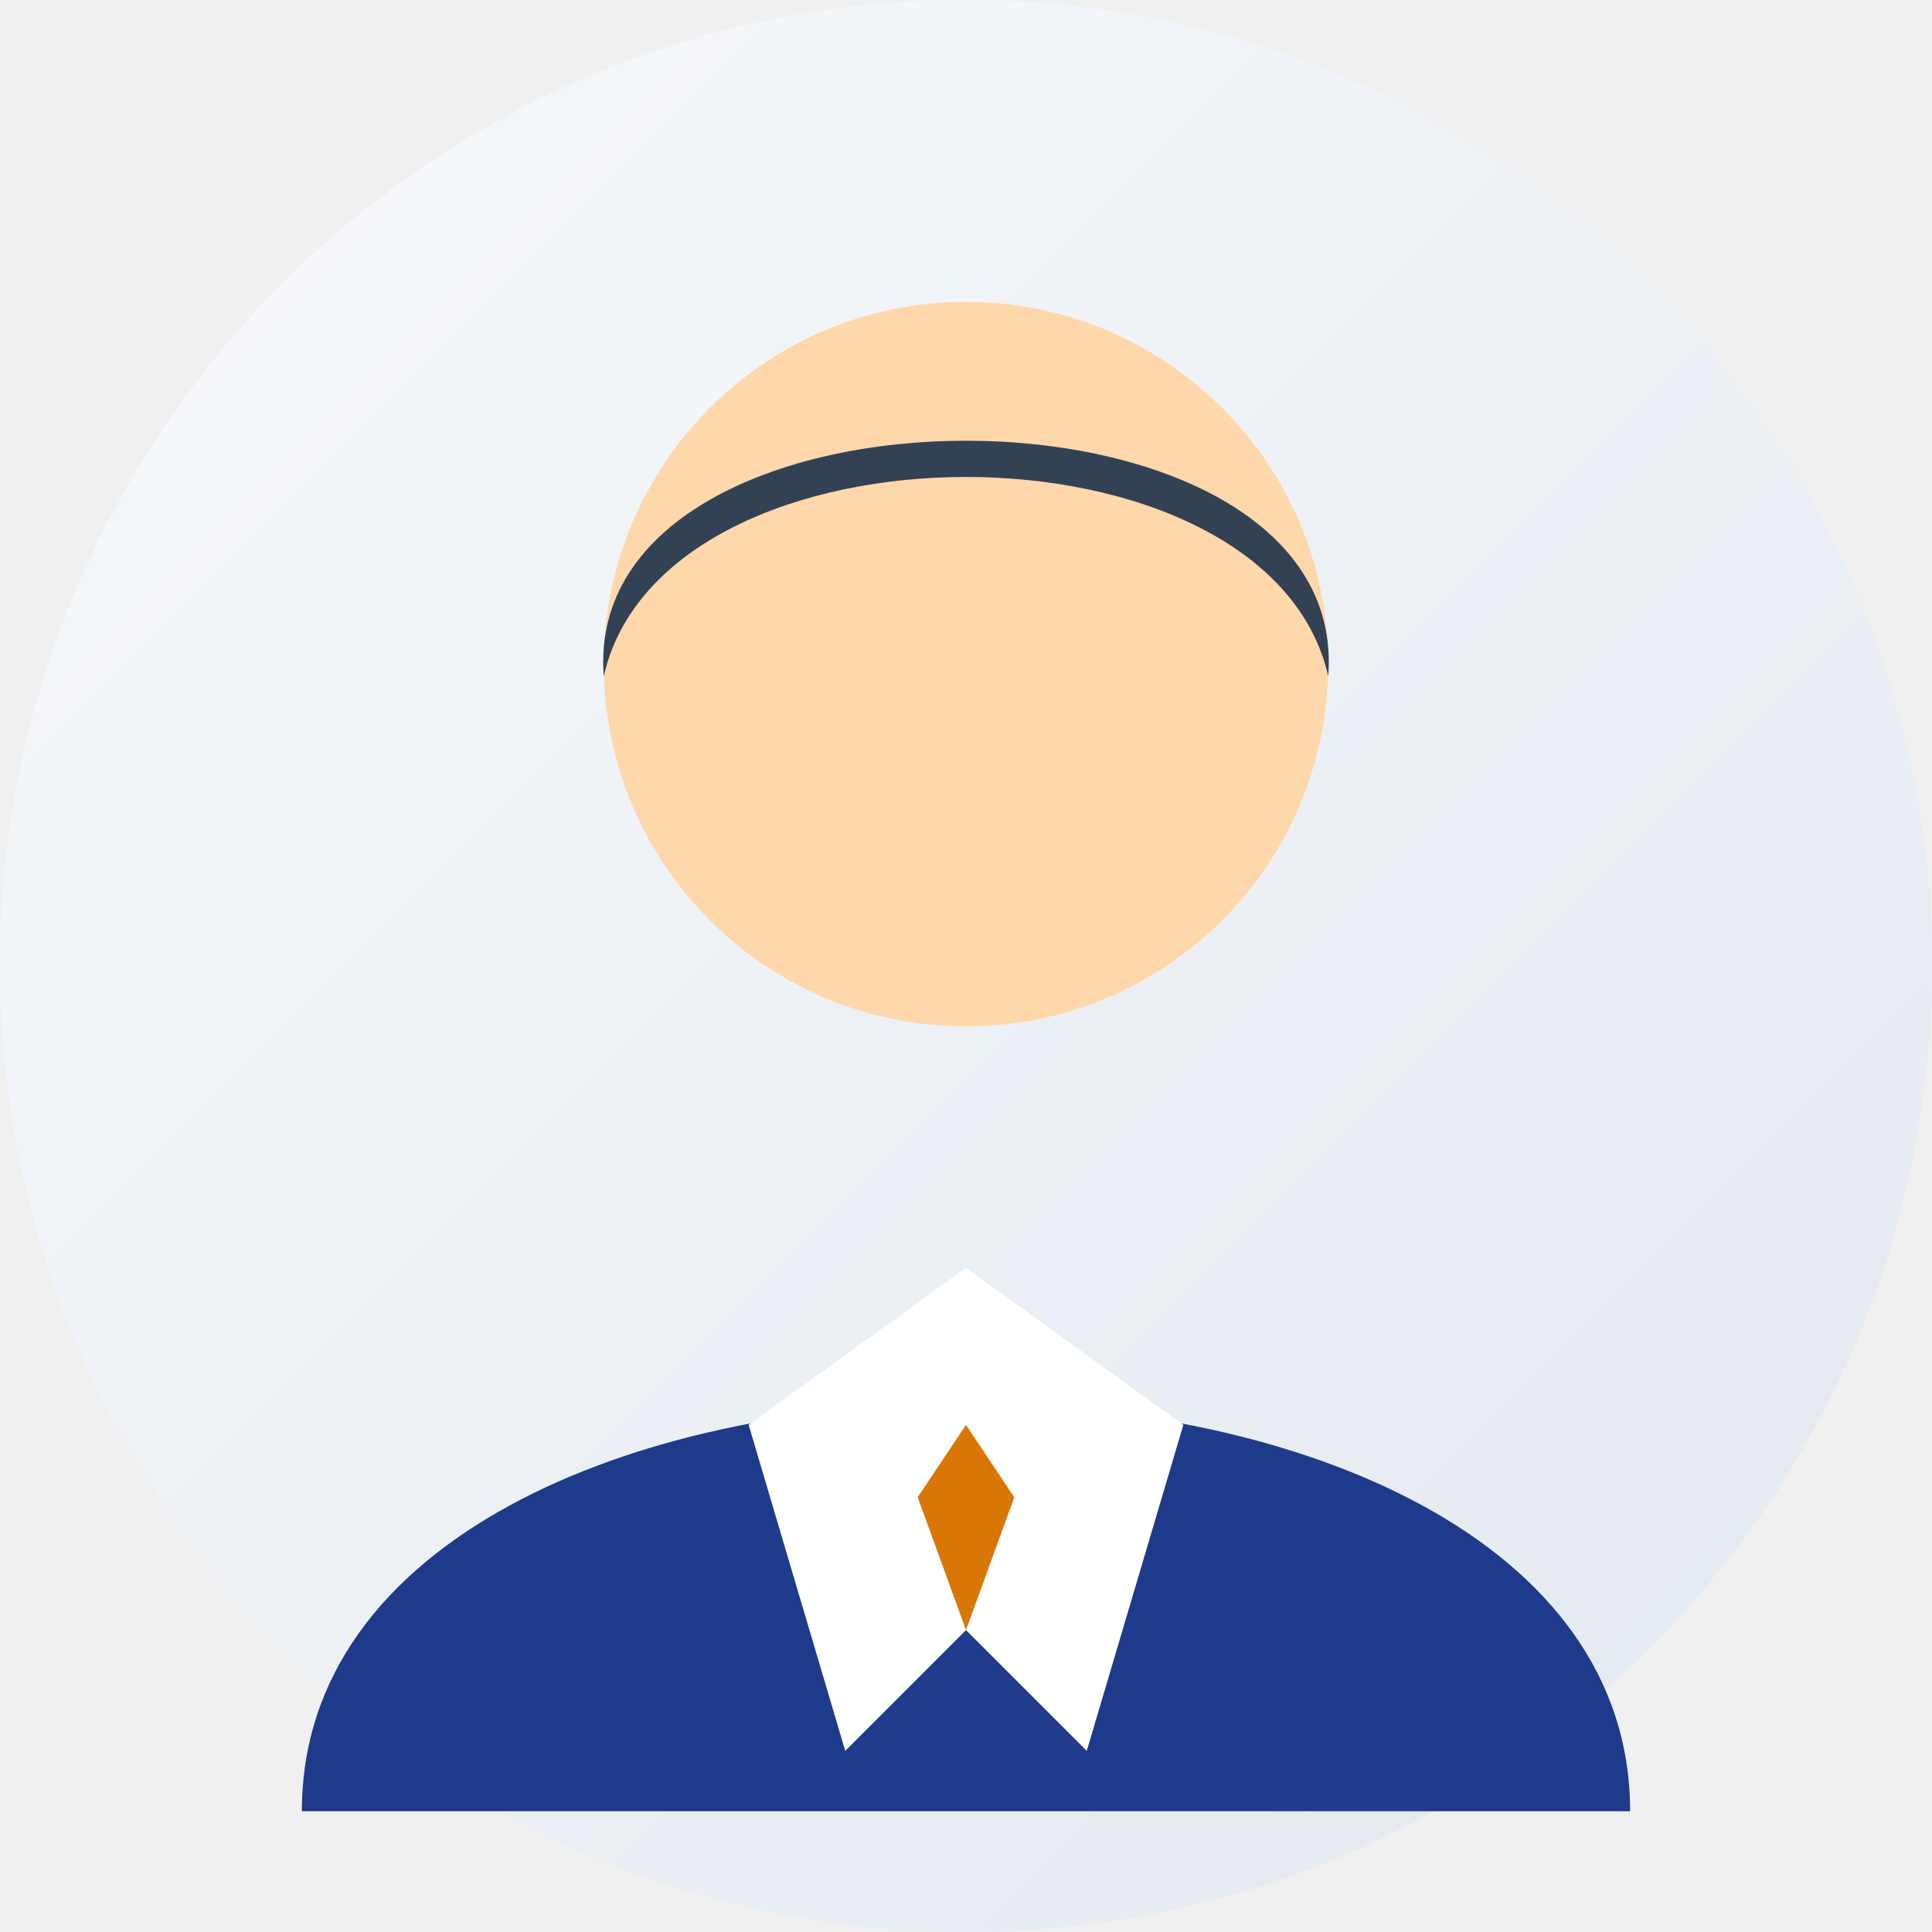
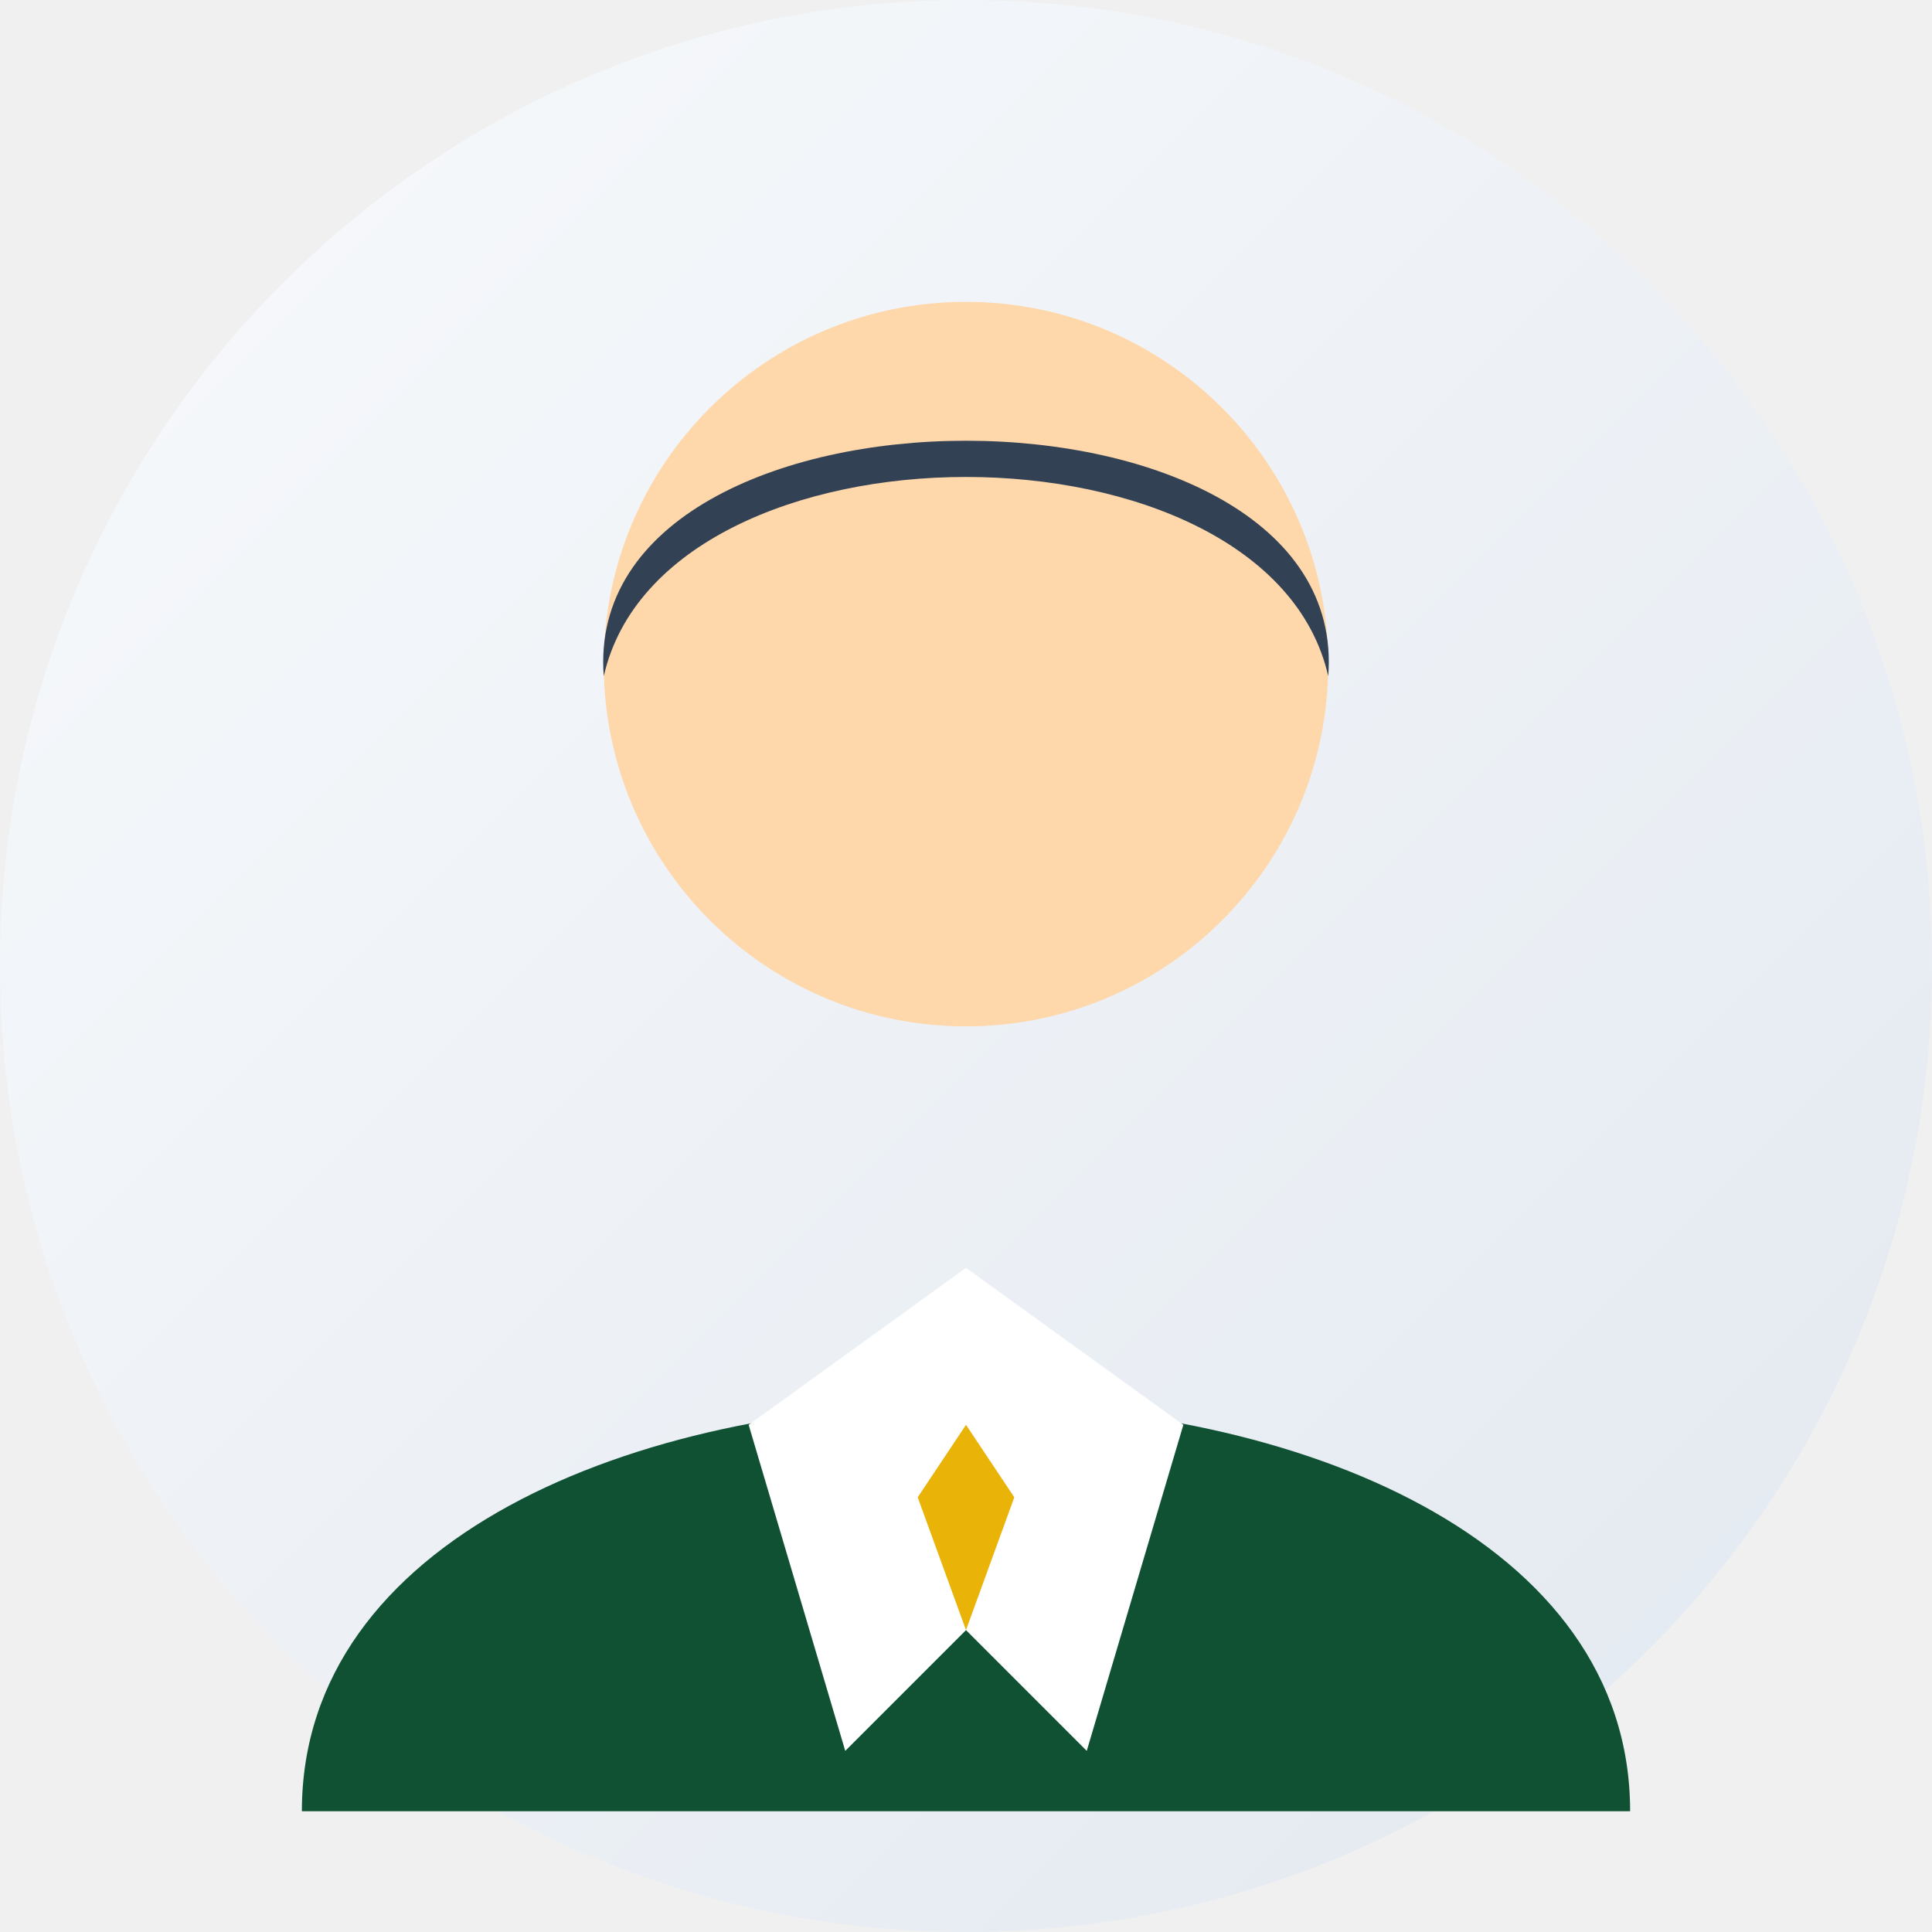
<svg xmlns="http://www.w3.org/2000/svg" viewBox="0 0 160 160" width="160" height="160">
  <defs>
    <linearGradient id="bgGrad2" x1="0%" y1="0%" x2="100%" y2="100%">
      <stop offset="0%" stop-color="#f8fafc" />
      <stop offset="100%" stop-color="#e2e8f0" />
    </linearGradient>
  </defs>
  <circle cx="80" cy="80" r="80" fill="url(#bgGrad2)" />
  <circle cx="80" cy="55" r="30" fill="#fed7aa" />
  <path d="M50 56 C48 30, 112 30, 110 56 C105 34, 55 34, 50 56 Z" fill="#334155" />
-   <path d="M25 150 C25 105, 135 105, 135 150 Z" fill="#1e3a8a" />
+   <path d="M25 150 C25 105, 135 105, 135 150 Z" fill="#0f5132" />
  <polygon points="80,105 62,118 70,145 80,135 90,145 98,118" fill="#ffffff" />
-   <polygon points="80,118 84,124 80,135 76,124" fill="#d97706" />
+   <polygon points="80,118 84,124 80,135 76,124" fill="#eab308" />
</svg>
